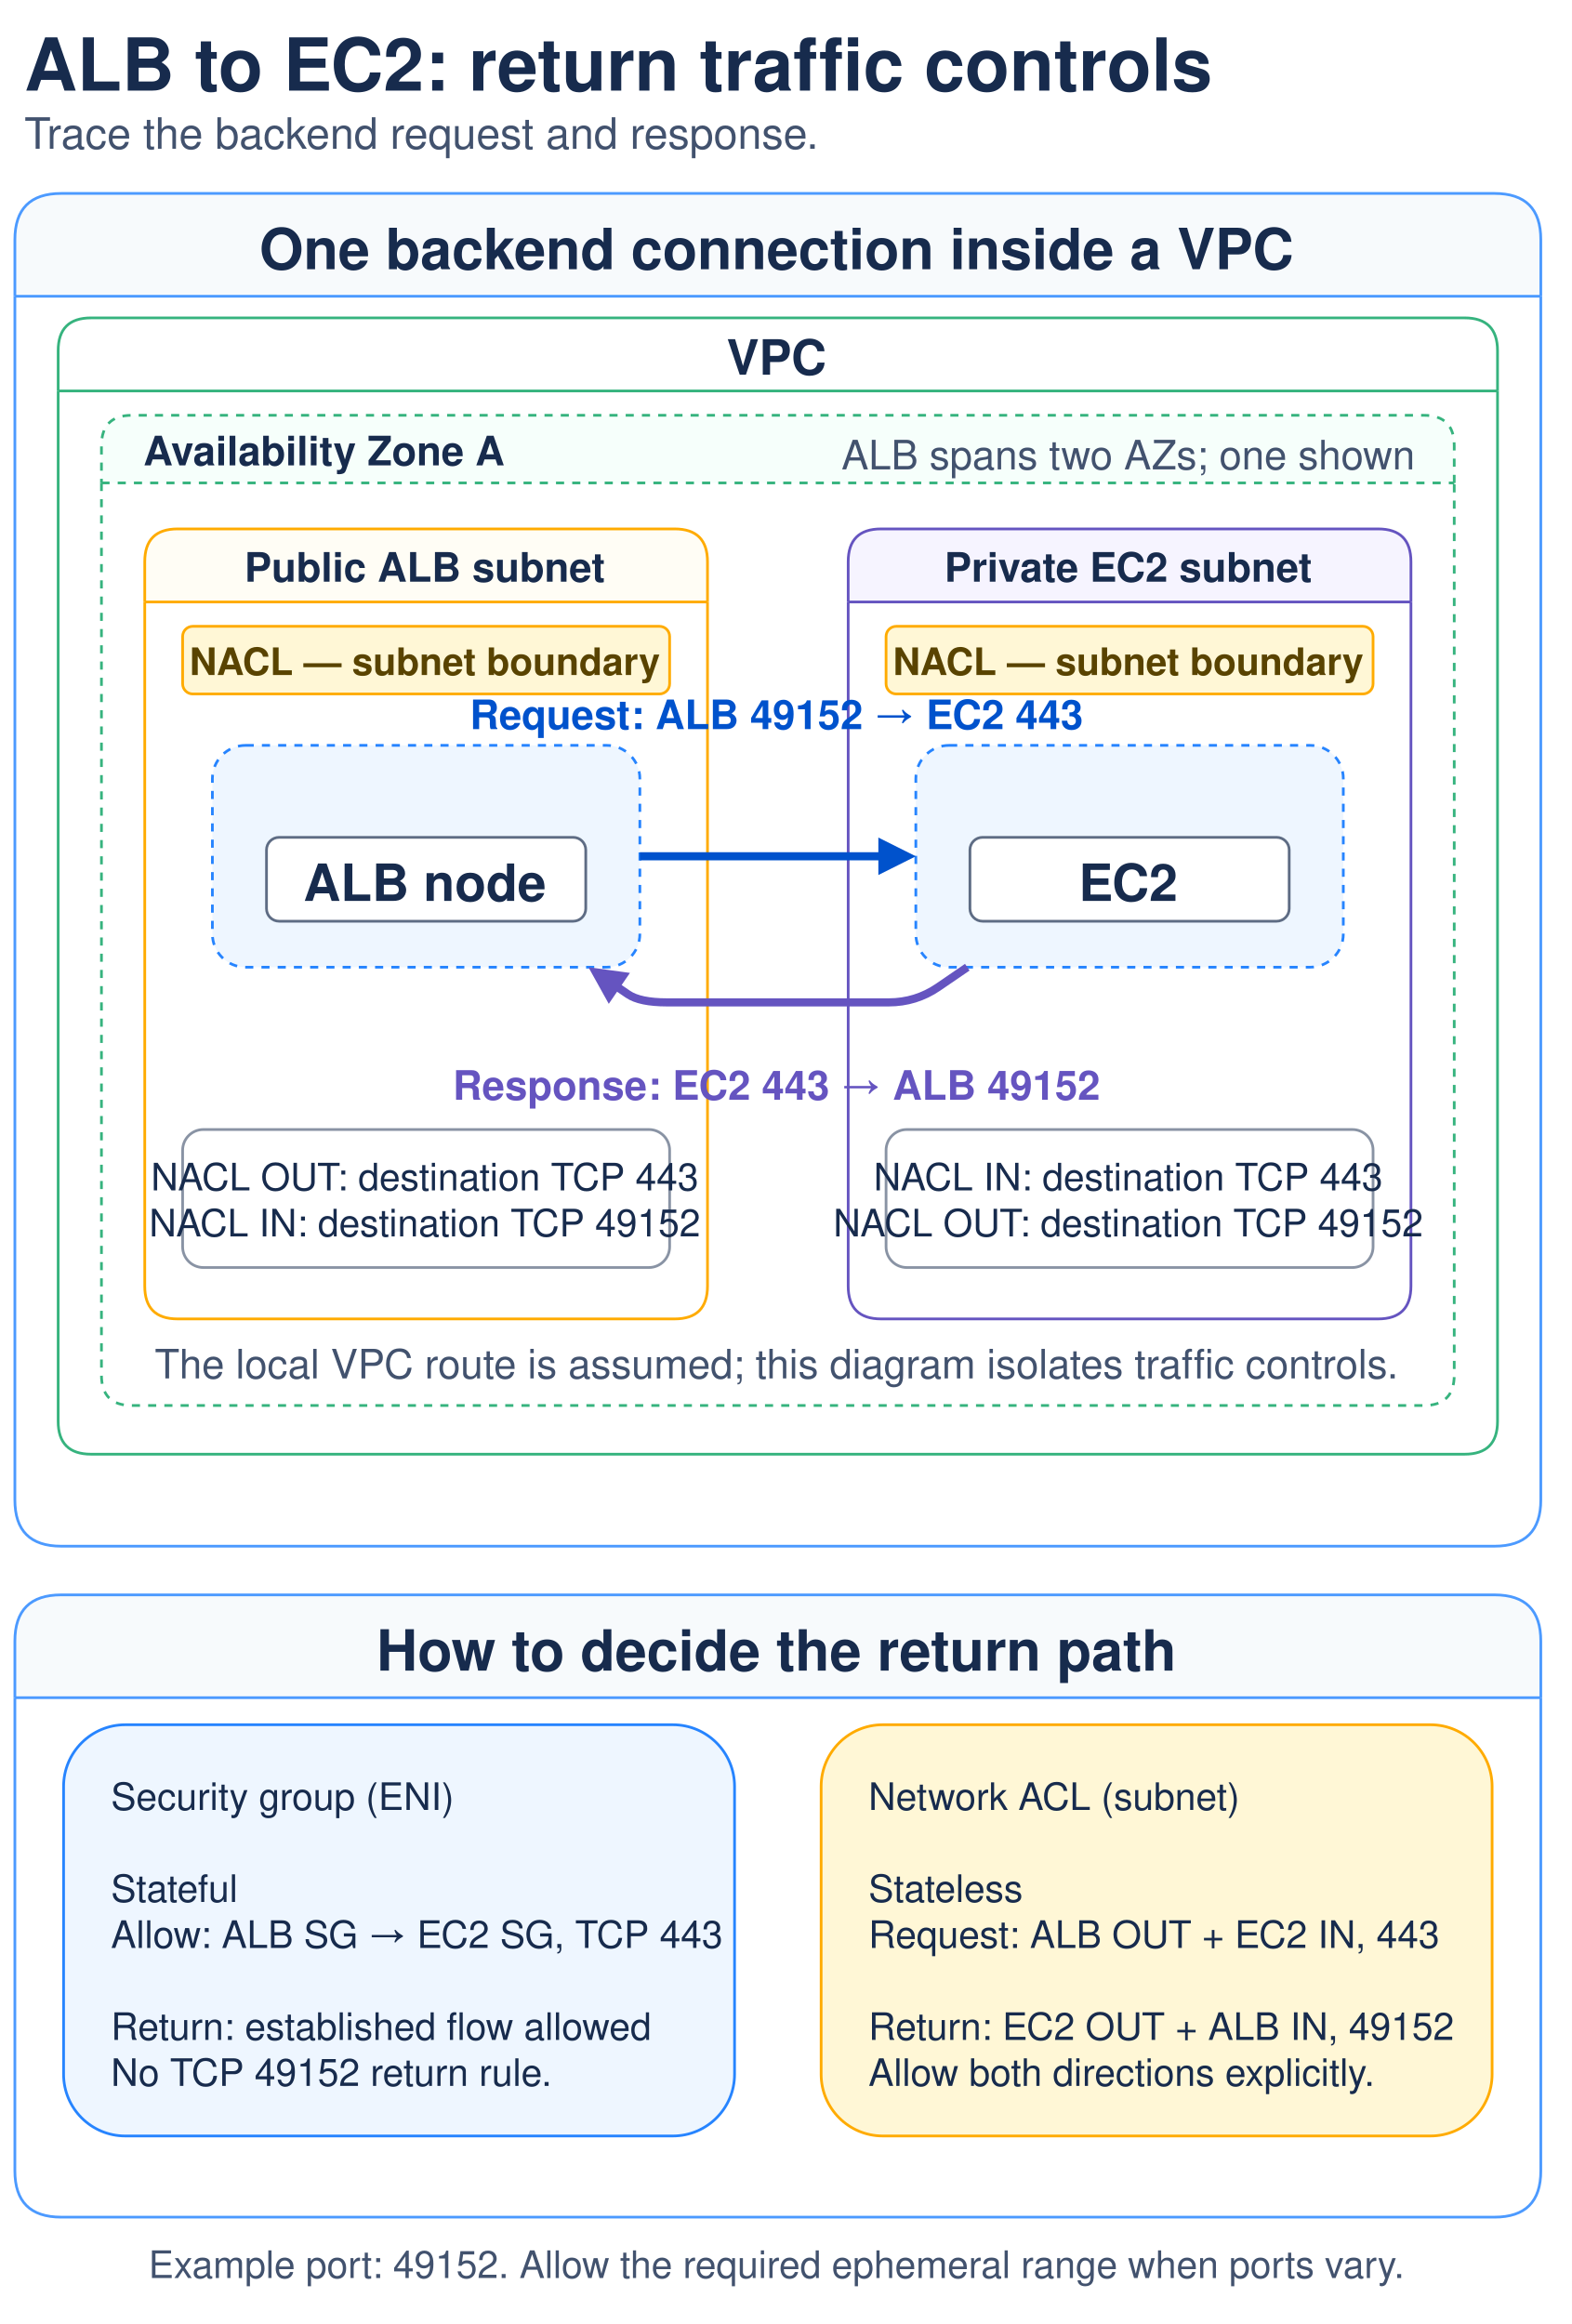
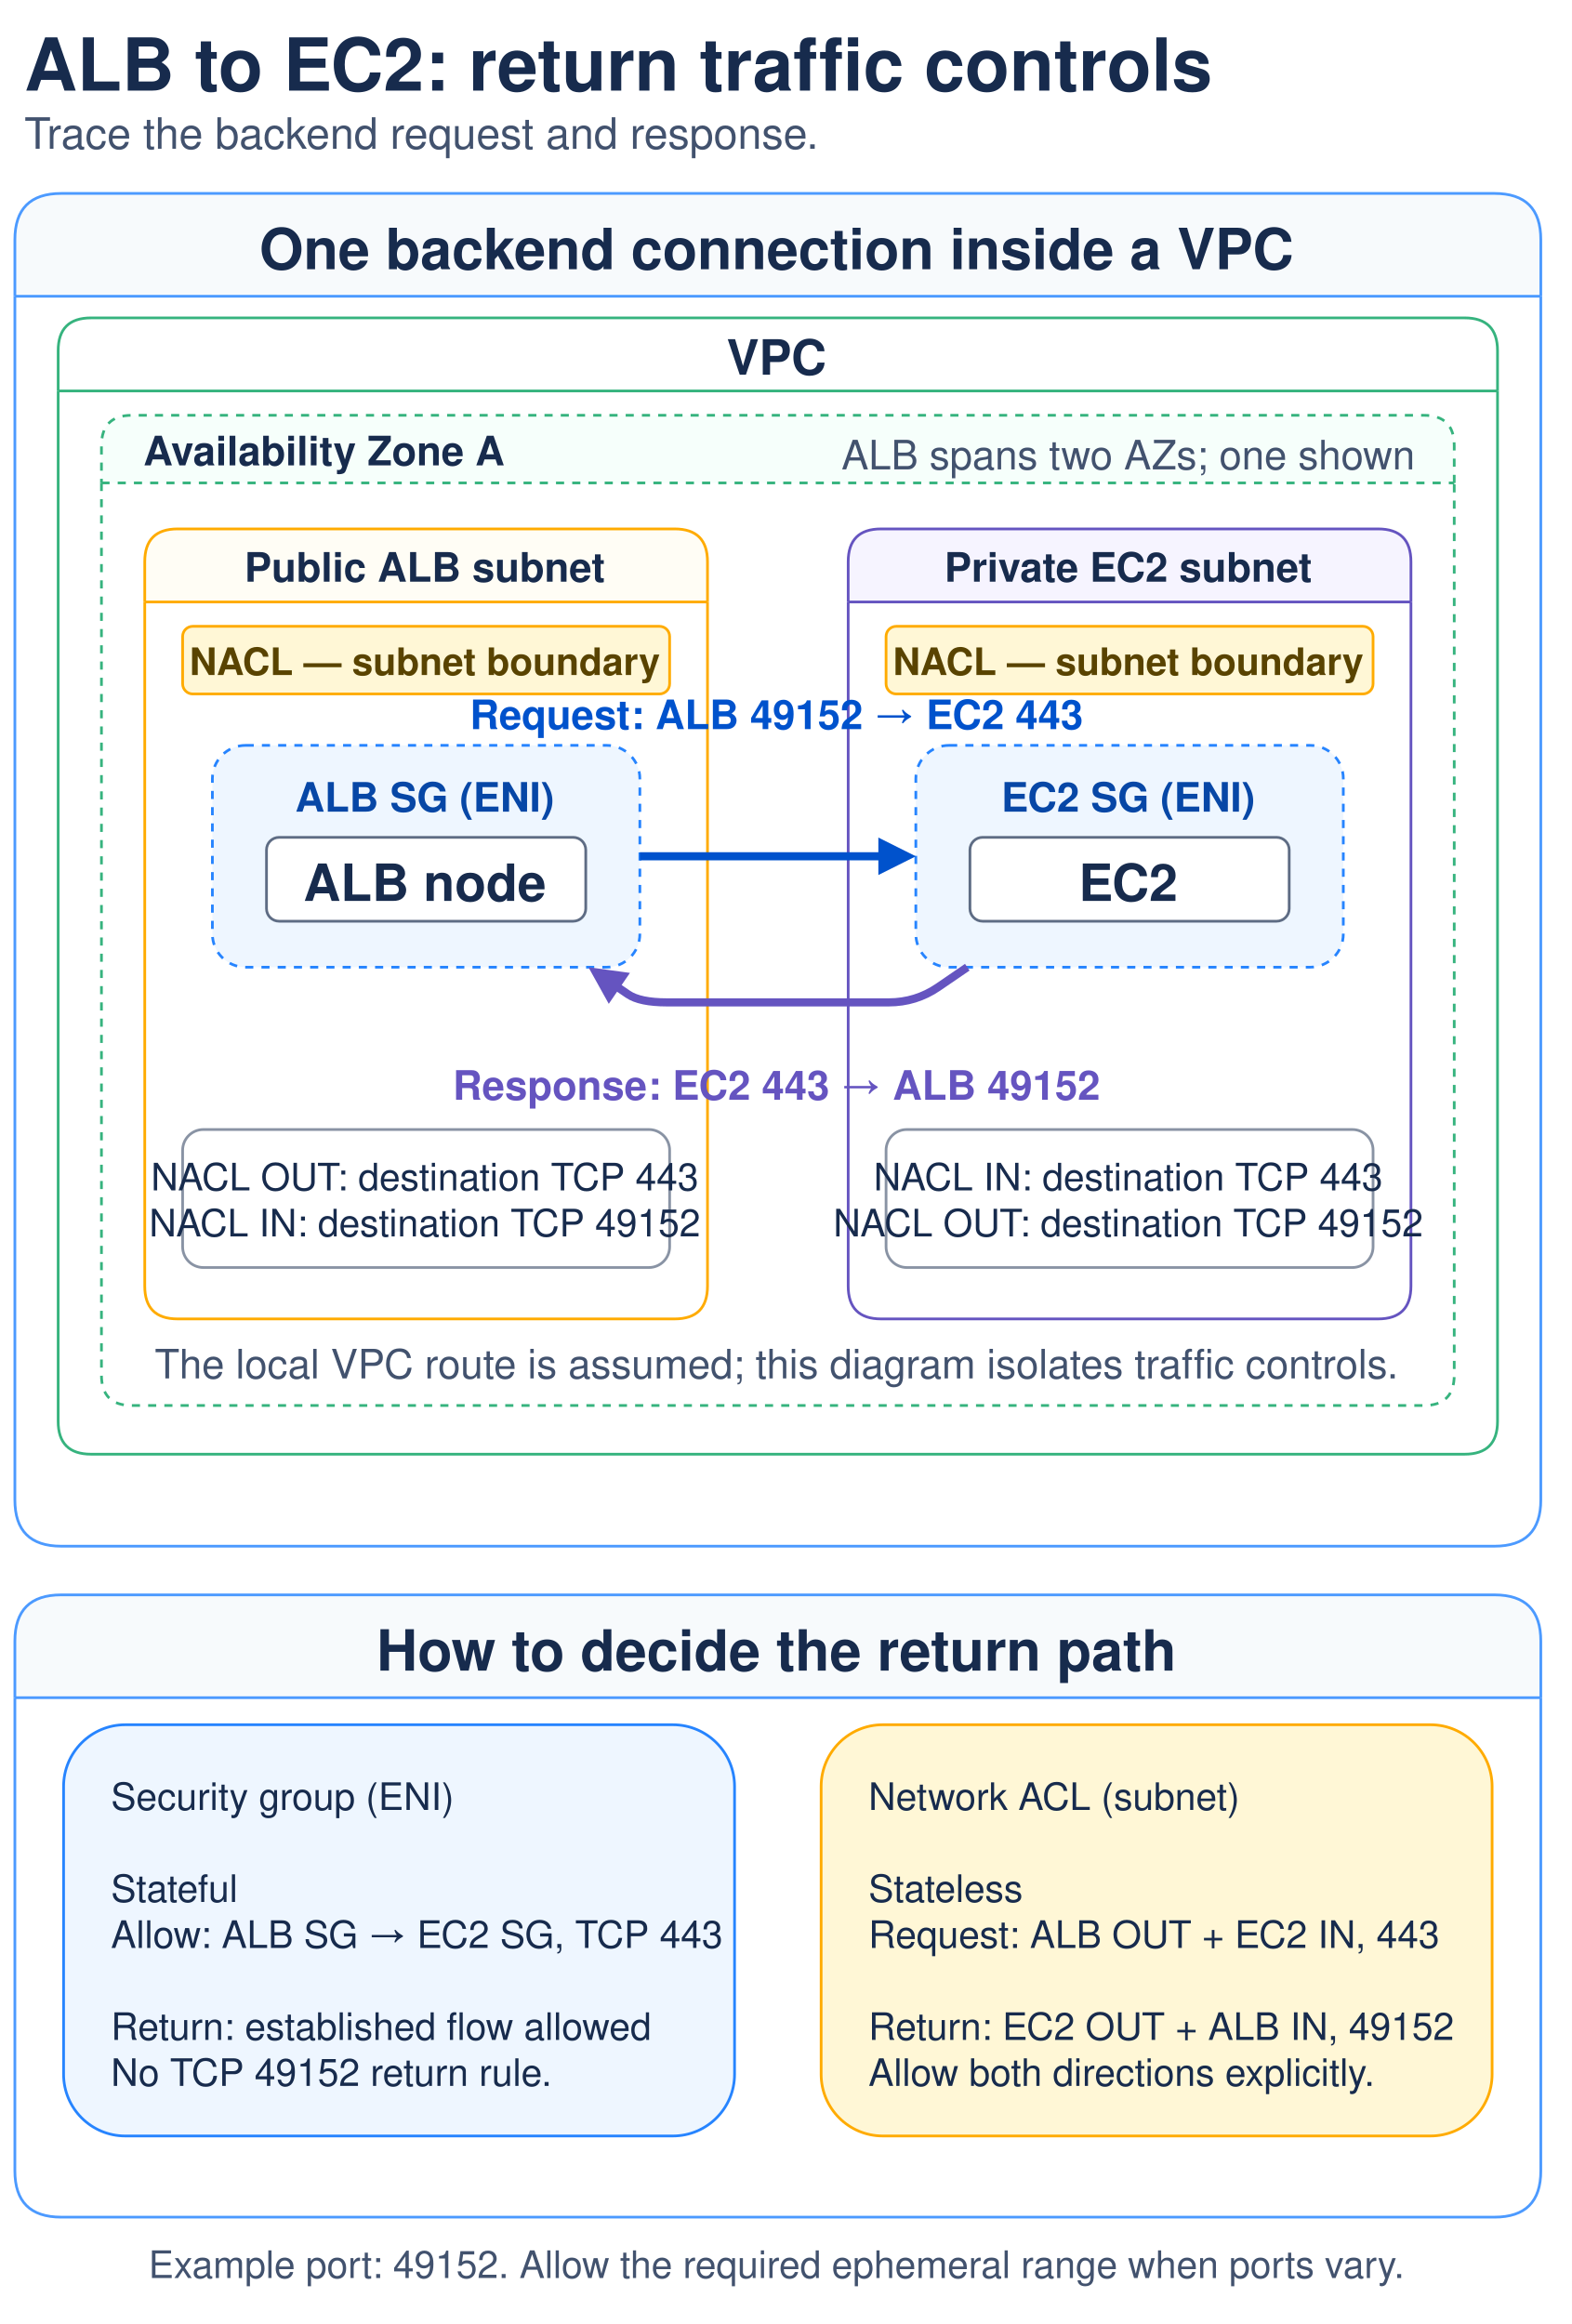
<svg xmlns="http://www.w3.org/2000/svg" style="background: #FFFFFF; background-color: #FFFFFF; color-scheme: light;" version="1.1" width="581px" height="859px" viewBox="0 0 581 859">
  <defs />
  <rect fill="#FFFFFF" width="100%" height="100%" x="0" y="0" style="fill: rgb(255, 255, 255);" />
  <g>
    <g data-cell-id="0">
      <g data-cell-id="1">
        <g data-cell-id="title">
          <g>
            <rect x="7" y="5" width="560" height="32" fill="none" stroke="none" pointer-events="all" />
          </g>
          <g>
            <g fill="#172B4D" font-family="Helvetica" font-weight="bold" text-anchor="start" font-size="27px" style="fill: rgb(23, 43, 77);">
              <text x="9" y="33.5">ALB to EC2: return traffic controls</text>
            </g>
          </g>
        </g>
        <g data-cell-id="subtitle">
          <g>
            <rect x="7" y="36" width="560" height="24" fill="none" stroke="none" pointer-events="all" />
          </g>
          <g>
            <g fill="#42526E" font-family="Helvetica" text-anchor="start" font-size="16px" style="fill: rgb(66, 82, 110);">
              <text x="9" y="55">Trace the backend request and response.</text>
            </g>
          </g>
        </g>
        <g data-cell-id="main">
          <g transform="translate(0.5,0.5)">
            <path d="M 569 109 L 569 88.1 Q 569 71 551.9 71 L 22.1 71 Q 5 71 5 88.1 L 5 109" fill="#f7fafc" stroke="#4c9aff" stroke-miterlimit="10" pointer-events="all" style="fill: rgb(247, 250, 252); stroke: rgb(76, 154, 255);" />
            <path d="M 5 109 L 5 553.9 Q 5 571 22.1 571 L 551.9 571 Q 569 571 569 553.9 L 569 109" fill="none" stroke="#4c9aff" stroke-miterlimit="10" pointer-events="none" style="stroke: rgb(76, 154, 255);" />
            <path d="M 5 109 L 569 109" fill="none" stroke="#4c9aff" stroke-miterlimit="10" pointer-events="none" style="stroke: rgb(76, 154, 255);" />
          </g>
          <g>
            <g fill="#172B4D" font-family="Helvetica" font-weight="bold" text-anchor="middle" font-size="21px" style="fill: rgb(23, 43, 77);">
              <text x="287" y="99.5">One backend connection inside a VPC</text>
            </g>
          </g>
          <g data-cell-id="vpc">
            <g transform="translate(0.5,0.5)">
              <path d="M 553 144 L 553 129.15 Q 553 117 540.85 117 L 33.15 117 Q 21 117 21 129.15 L 21 144" fill="#ffffff" stroke="#36b37e" stroke-miterlimit="10" pointer-events="all" style="fill: rgb(255, 255, 255); stroke: rgb(54, 179, 126);" />
              <path d="M 21 144 L 21 524.85 Q 21 537 33.15 537 L 540.85 537 Q 553 537 553 524.85 L 553 144" fill="none" stroke="#36b37e" stroke-miterlimit="10" pointer-events="none" style="stroke: rgb(54, 179, 126);" />
              <path d="M 21 144 L 553 144" fill="none" stroke="#36b37e" stroke-miterlimit="10" pointer-events="none" style="stroke: rgb(54, 179, 126);" />
            </g>
            <g>
              <g fill="#172B4D" font-family="Helvetica" font-weight="bold" text-anchor="middle" font-size="18px" style="fill: rgb(23, 43, 77);">
                <text x="287" y="138.5">VPC</text>
              </g>
            </g>
            <g data-cell-id="az">
              <g transform="translate(0.5,0.5)">
                <path d="M 537 178 L 537 164.25 Q 537 153 525.75 153 L 48.25 153 Q 37 153 37 164.25 L 37 178" fill="#f6fffb" stroke="#36b37e" stroke-miterlimit="10" stroke-dasharray="3 3" pointer-events="all" style="fill: rgb(246, 255, 251); stroke: rgb(54, 179, 126);" />
                <path d="M 37 178 L 37 507.75 Q 37 519 48.25 519 L 525.75 519 Q 537 519 537 507.75 L 537 178" fill="none" stroke="#36b37e" stroke-miterlimit="10" stroke-dasharray="3 3" pointer-events="none" style="stroke: rgb(54, 179, 126);" />
                <path d="M 37 178 L 537 178" fill="none" stroke="#36b37e" stroke-miterlimit="10" stroke-dasharray="3 3" pointer-events="none" style="stroke: rgb(54, 179, 126);" />
              </g>
              <g>
                <g fill="#172B4D" font-family="Helvetica" font-weight="bold" text-anchor="start" font-size="15px" style="fill: rgb(23, 43, 77);">
                  <text x="53" y="172">Availability Zone A</text>
                </g>
              </g>
              <g data-cell-id="az-note">
                <g>
                  <rect x="317" y="155" width="200" height="24" fill="none" stroke="none" pointer-events="all" />
                </g>
                <g>
                  <g fill="#42526E" font-family="Helvetica" text-anchor="middle" font-size="15px" style="fill: rgb(66, 82, 110);">
                    <text x="417" y="173.5">ALB spans two AZs; one shown</text>
                  </g>
                </g>
              </g>
              <g data-cell-id="public">
                <g transform="translate(0.5,0.5)">
                  <path d="M 261 222 L 261 207.15 Q 261 195 248.85 195 L 65.15 195 Q 53 195 53 207.15 L 53 222" fill="#fffdf5" stroke="#ffab00" stroke-miterlimit="10" pointer-events="all" style="fill: rgb(255, 253, 245); stroke: rgb(255, 171, 0);" />
                  <path d="M 53 222 L 53 474.85 Q 53 487 65.15 487 L 248.85 487 Q 261 487 261 474.85 L 261 222" fill="none" stroke="#ffab00" stroke-miterlimit="10" pointer-events="none" style="stroke: rgb(255, 171, 0);" />
                  <path d="M 53 222 L 261 222" fill="none" stroke="#ffab00" stroke-miterlimit="10" pointer-events="none" style="stroke: rgb(255, 171, 0);" />
                </g>
                <g>
                  <g fill="#172B4D" font-family="Helvetica" font-weight="bold" text-anchor="middle" font-size="15px" style="fill: rgb(23, 43, 77);">
                    <text x="157" y="215">Public ALB subnet</text>
                  </g>
                </g>
                <g data-cell-id="public-nacl">
                  <g transform="translate(0.5,0.5)">
                    <rect x="67" y="231" width="180" height="25" rx="3.75" ry="3.75" fill="#fff7d6" stroke="#ffab00" pointer-events="all" style="fill: rgb(255, 247, 214); stroke: rgb(255, 171, 0);" />
                  </g>
                  <g>
                    <g fill="#594300" font-family="Helvetica" font-weight="bold" text-anchor="middle" font-size="14px" style="fill: rgb(89, 67, 0);">
                      <text x="157" y="249.5">NACL — subnet boundary</text>
                    </g>
                  </g>
                </g>
                <g data-cell-id="alb-sg">
                  <g transform="translate(0.5,0.5)">
                    <rect x="78" y="275" width="158" height="82" rx="12.3" ry="12.3" fill="#eef6ff" stroke="#2684ff" stroke-dasharray="3 3" pointer-events="all" style="fill: rgb(238, 246, 255); stroke: rgb(38, 132, 255);" />
                  </g>
                  <g>
                    <g fill="#0747A6" font-family="Helvetica" font-weight="bold" text-anchor="middle" font-size="15px" style="fill: rgb(7, 71, 166);">
-                       <text x="157" y="322.5">ALB SG (ENI)</text>
+                       <text x="157" y="300">ALB SG (ENI)</text>
                    </g>
                  </g>
                  <g data-cell-id="alb">
                    <g transform="translate(0.5,0.5)">
                      <rect x="98" y="309" width="118" height="31" rx="4.65" ry="4.65" fill="#ffffff" stroke="#5e6c84" pointer-events="all" style="fill: rgb(255, 255, 255); stroke: rgb(94, 108, 132);" />
                    </g>
                    <g>
                      <g fill="#172B4D" font-family="Helvetica" font-weight="bold" text-anchor="middle" font-size="19px" style="fill: rgb(23, 43, 77);">
                        <text x="157" y="333">ALB node</text>
                      </g>
                    </g>
                  </g>
                </g>
                <g data-cell-id="public-rules">
                  <g transform="translate(0.5,0.5)">
                    <rect x="67" y="417" width="180" height="51" rx="7.65" ry="7.65" fill="#ffffff" stroke="#8993a4" pointer-events="all" style="fill: rgb(255, 255, 255); stroke: rgb(137, 147, 164);" />
                  </g>
                  <g>
                    <g fill="#172B4D" font-family="Helvetica" text-anchor="middle" font-size="14px" style="fill: rgb(23, 43, 77);">
                      <text x="157" y="440">NACL OUT: destination TCP 443</text>
                      <text x="157" y="457">NACL IN: destination TCP 49152</text>
                    </g>
                  </g>
                </g>
              </g>
              <g data-cell-id="private">
                <g transform="translate(0.5,0.5)">
                  <path d="M 521 222 L 521 207.15 Q 521 195 508.85 195 L 325.15 195 Q 313 195 313 207.15 L 313 222" fill="#f6f4ff" stroke="#6554c0" stroke-miterlimit="10" pointer-events="all" style="fill: rgb(246, 244, 255); stroke: rgb(101, 84, 192);" />
                  <path d="M 313 222 L 313 474.85 Q 313 487 325.15 487 L 508.85 487 Q 521 487 521 474.85 L 521 222" fill="none" stroke="#6554c0" stroke-miterlimit="10" pointer-events="none" style="stroke: rgb(101, 84, 192);" />
                  <path d="M 313 222 L 521 222" fill="none" stroke="#6554c0" stroke-miterlimit="10" pointer-events="none" style="stroke: rgb(101, 84, 192);" />
                </g>
                <g>
                  <g fill="#172B4D" font-family="Helvetica" font-weight="bold" text-anchor="middle" font-size="15px" style="fill: rgb(23, 43, 77);">
                    <text x="417" y="215">Private EC2 subnet</text>
                  </g>
                </g>
                <g data-cell-id="private-nacl">
                  <g transform="translate(0.5,0.5)">
                    <rect x="327" y="231" width="180" height="25" rx="3.75" ry="3.75" fill="#fff7d6" stroke="#ffab00" pointer-events="all" style="fill: rgb(255, 247, 214); stroke: rgb(255, 171, 0);" />
                  </g>
                  <g>
                    <g fill="#594300" font-family="Helvetica" font-weight="bold" text-anchor="middle" font-size="14px" style="fill: rgb(89, 67, 0);">
                      <text x="417" y="249.5">NACL — subnet boundary</text>
                    </g>
                  </g>
                </g>
                <g data-cell-id="ec2-sg">
                  <g transform="translate(0.5,0.5)">
                    <rect x="338" y="275" width="158" height="82" rx="12.3" ry="12.3" fill="#eef6ff" stroke="#2684ff" stroke-dasharray="3 3" pointer-events="all" style="fill: rgb(238, 246, 255); stroke: rgb(38, 132, 255);" />
                  </g>
                  <g>
                    <g fill="#0747A6" font-family="Helvetica" font-weight="bold" text-anchor="middle" font-size="15px" style="fill: rgb(7, 71, 166);">
-                       <text x="417" y="322.5">EC2 SG (ENI)</text>
+                       <text x="417" y="300">EC2 SG (ENI)</text>
                    </g>
                  </g>
                  <g data-cell-id="ec2">
                    <g transform="translate(0.5,0.5)">
                      <rect x="358" y="309" width="118" height="31" rx="4.65" ry="4.65" fill="#ffffff" stroke="#5e6c84" pointer-events="all" style="fill: rgb(255, 255, 255); stroke: rgb(94, 108, 132);" />
                    </g>
                    <g>
                      <g fill="#172B4D" font-family="Helvetica" font-weight="bold" text-anchor="middle" font-size="19px" style="fill: rgb(23, 43, 77);">
                        <text x="417" y="333">EC2</text>
                      </g>
                    </g>
                  </g>
                </g>
                <g data-cell-id="private-rules">
                  <g transform="translate(0.5,0.5)">
                    <rect x="327" y="417" width="180" height="51" rx="7.65" ry="7.65" fill="#ffffff" stroke="#8993a4" pointer-events="all" style="fill: rgb(255, 255, 255); stroke: rgb(137, 147, 164);" />
                  </g>
                  <g>
                    <g fill="#172B4D" font-family="Helvetica" text-anchor="middle" font-size="14px" style="fill: rgb(23, 43, 77);">
                      <text x="417" y="440">NACL IN: destination TCP 443</text>
                      <text x="417" y="457">NACL OUT: destination TCP 49152</text>
                    </g>
                  </g>
                </g>
              </g>
              <g data-cell-id="request-label">
                <g>
                  <rect x="192" y="251" width="190" height="24" fill="none" stroke="none" pointer-events="all" />
                </g>
                <g>
                  <g fill="#0052CC" font-family="Helvetica" font-weight="bold" text-anchor="middle" font-size="15px" style="fill: rgb(0, 82, 204);">
                    <text x="287" y="269.5">Request: ALB 49152 → EC2 443</text>
                  </g>
                </g>
              </g>
              <g data-cell-id="request">
                <g transform="translate(0.5,0.5)">
                  <path d="M 236 316 L 325.65 316" fill="none" stroke="#0052cc" stroke-width="3" stroke-miterlimit="10" pointer-events="stroke" style="stroke: rgb(0, 82, 204);" />
                  <path d="M 334.65 316 L 325.65 320.5 L 325.65 311.5 Z" fill="#0052cc" stroke="#0052cc" stroke-width="3" stroke-miterlimit="10" pointer-events="all" style="fill: rgb(0, 82, 204); stroke: rgb(0, 82, 204);" />
                </g>
              </g>
              <g data-cell-id="response">
                <g transform="translate(0.5,0.5)">
                  <path d="M 357.02 357 L 346.26 364.36 Q 338 370 328 370 L 246 370 Q 236 370 231.59 366.99 L 227.18 363.97" fill="none" stroke="#6554c0" stroke-width="3" stroke-miterlimit="10" pointer-events="stroke" style="stroke: rgb(101, 84, 192);" />
                  <path d="M 219.75 358.89 L 229.72 360.26 L 224.64 367.69 Z" fill="#6554c0" stroke="#6554c0" stroke-width="3" stroke-miterlimit="10" pointer-events="all" style="fill: rgb(101, 84, 192); stroke: rgb(101, 84, 192);" />
                </g>
              </g>
              <g data-cell-id="response-label">
                <g>
                  <rect x="192" y="388" width="190" height="24" fill="none" stroke="none" pointer-events="all" />
                </g>
                <g>
                  <g fill="#6554C0" font-family="Helvetica" font-weight="bold" text-anchor="middle" font-size="15px" style="fill: rgb(101, 84, 192);">
                    <text x="287" y="406.5">Response: EC2 443 → ALB 49152</text>
                  </g>
                </g>
              </g>
            </g>
            <g data-cell-id="route-note">
              <g>
                <rect x="56" y="491" width="462" height="24" fill="none" stroke="none" pointer-events="all" />
              </g>
              <g>
                <g fill="#42526E" font-family="Helvetica" text-anchor="middle" font-size="15px" style="fill: rgb(66, 82, 110);">
                  <text x="287" y="509.5">The local VPC route is assumed; this diagram isolates traffic controls.</text>
                </g>
              </g>
            </g>
          </g>
        </g>
        <g data-cell-id="compare">
          <g transform="translate(0.5,0.5)">
            <path d="M 569 627 L 569 606.1 Q 569 589 551.9 589 L 22.1 589 Q 5 589 5 606.1 L 5 627" fill="#f7fafc" stroke="#4c9aff" stroke-miterlimit="10" pointer-events="all" style="fill: rgb(247, 250, 252); stroke: rgb(76, 154, 255);" />
            <path d="M 5 627 L 5 801.9 Q 5 819 22.1 819 L 551.9 819 Q 569 819 569 801.9 L 569 627" fill="none" stroke="#4c9aff" stroke-miterlimit="10" pointer-events="none" style="stroke: rgb(76, 154, 255);" />
            <path d="M 5 627 L 569 627" fill="none" stroke="#4c9aff" stroke-miterlimit="10" pointer-events="none" style="stroke: rgb(76, 154, 255);" />
          </g>
          <g>
            <g fill="#172B4D" font-family="Helvetica" font-weight="bold" text-anchor="middle" font-size="21px" style="fill: rgb(23, 43, 77);">
              <text x="287" y="617.5">How to decide the return path</text>
            </g>
          </g>
          <g data-cell-id="compare-sg">
            <g transform="translate(0.5,0.5)">
              <rect x="23" y="637" width="248" height="152" rx="22.8" ry="22.8" fill="#eef6ff" stroke="#2684ff" pointer-events="all" style="fill: rgb(238, 246, 255); stroke: rgb(38, 132, 255);" />
            </g>
            <g>
              <g fill="#172B4D" font-family="Helvetica" text-anchor="start" font-size="14px" style="fill: rgb(23, 43, 77);">
                <text x="41" y="669">Security group (ENI)</text>
                <text x="41" y="703">Stateful</text>
                <text x="41" y="720">Allow: ALB SG → EC2 SG, TCP 443</text>
                <text x="41" y="754">Return: established flow allowed</text>
                <text x="41" y="771">No TCP 49152 return rule.</text>
              </g>
            </g>
          </g>
          <g data-cell-id="compare-nacl">
            <g transform="translate(0.5,0.5)">
              <rect x="303" y="637" width="248" height="152" rx="22.8" ry="22.8" fill="#fff7d6" stroke="#ffab00" pointer-events="all" style="fill: rgb(255, 247, 214); stroke: rgb(255, 171, 0);" />
            </g>
            <g>
              <g fill="#172B4D" font-family="Helvetica" text-anchor="start" font-size="14px" style="fill: rgb(23, 43, 77);">
                <text x="321" y="669">Network ACL (subnet)</text>
                <text x="321" y="703">Stateless</text>
                <text x="321" y="720">Request: ALB OUT + EC2 IN, 443</text>
                <text x="321" y="754">Return: EC2 OUT + ALB IN, 49152</text>
                <text x="321" y="771">Allow both directions explicitly.</text>
              </g>
            </g>
          </g>
        </g>
        <g data-cell-id="footer">
          <g>
            <rect x="7" y="824" width="560" height="24" fill="none" stroke="none" pointer-events="all" />
          </g>
          <g>
            <g fill="#42526E" font-family="Helvetica" text-anchor="middle" font-size="14px" style="fill: rgb(66, 82, 110);">
              <text x="287" y="842">Example port: 49152. Allow the required ephemeral range when ports vary.</text>
            </g>
          </g>
        </g>
      </g>
    </g>
  </g>
</svg>
